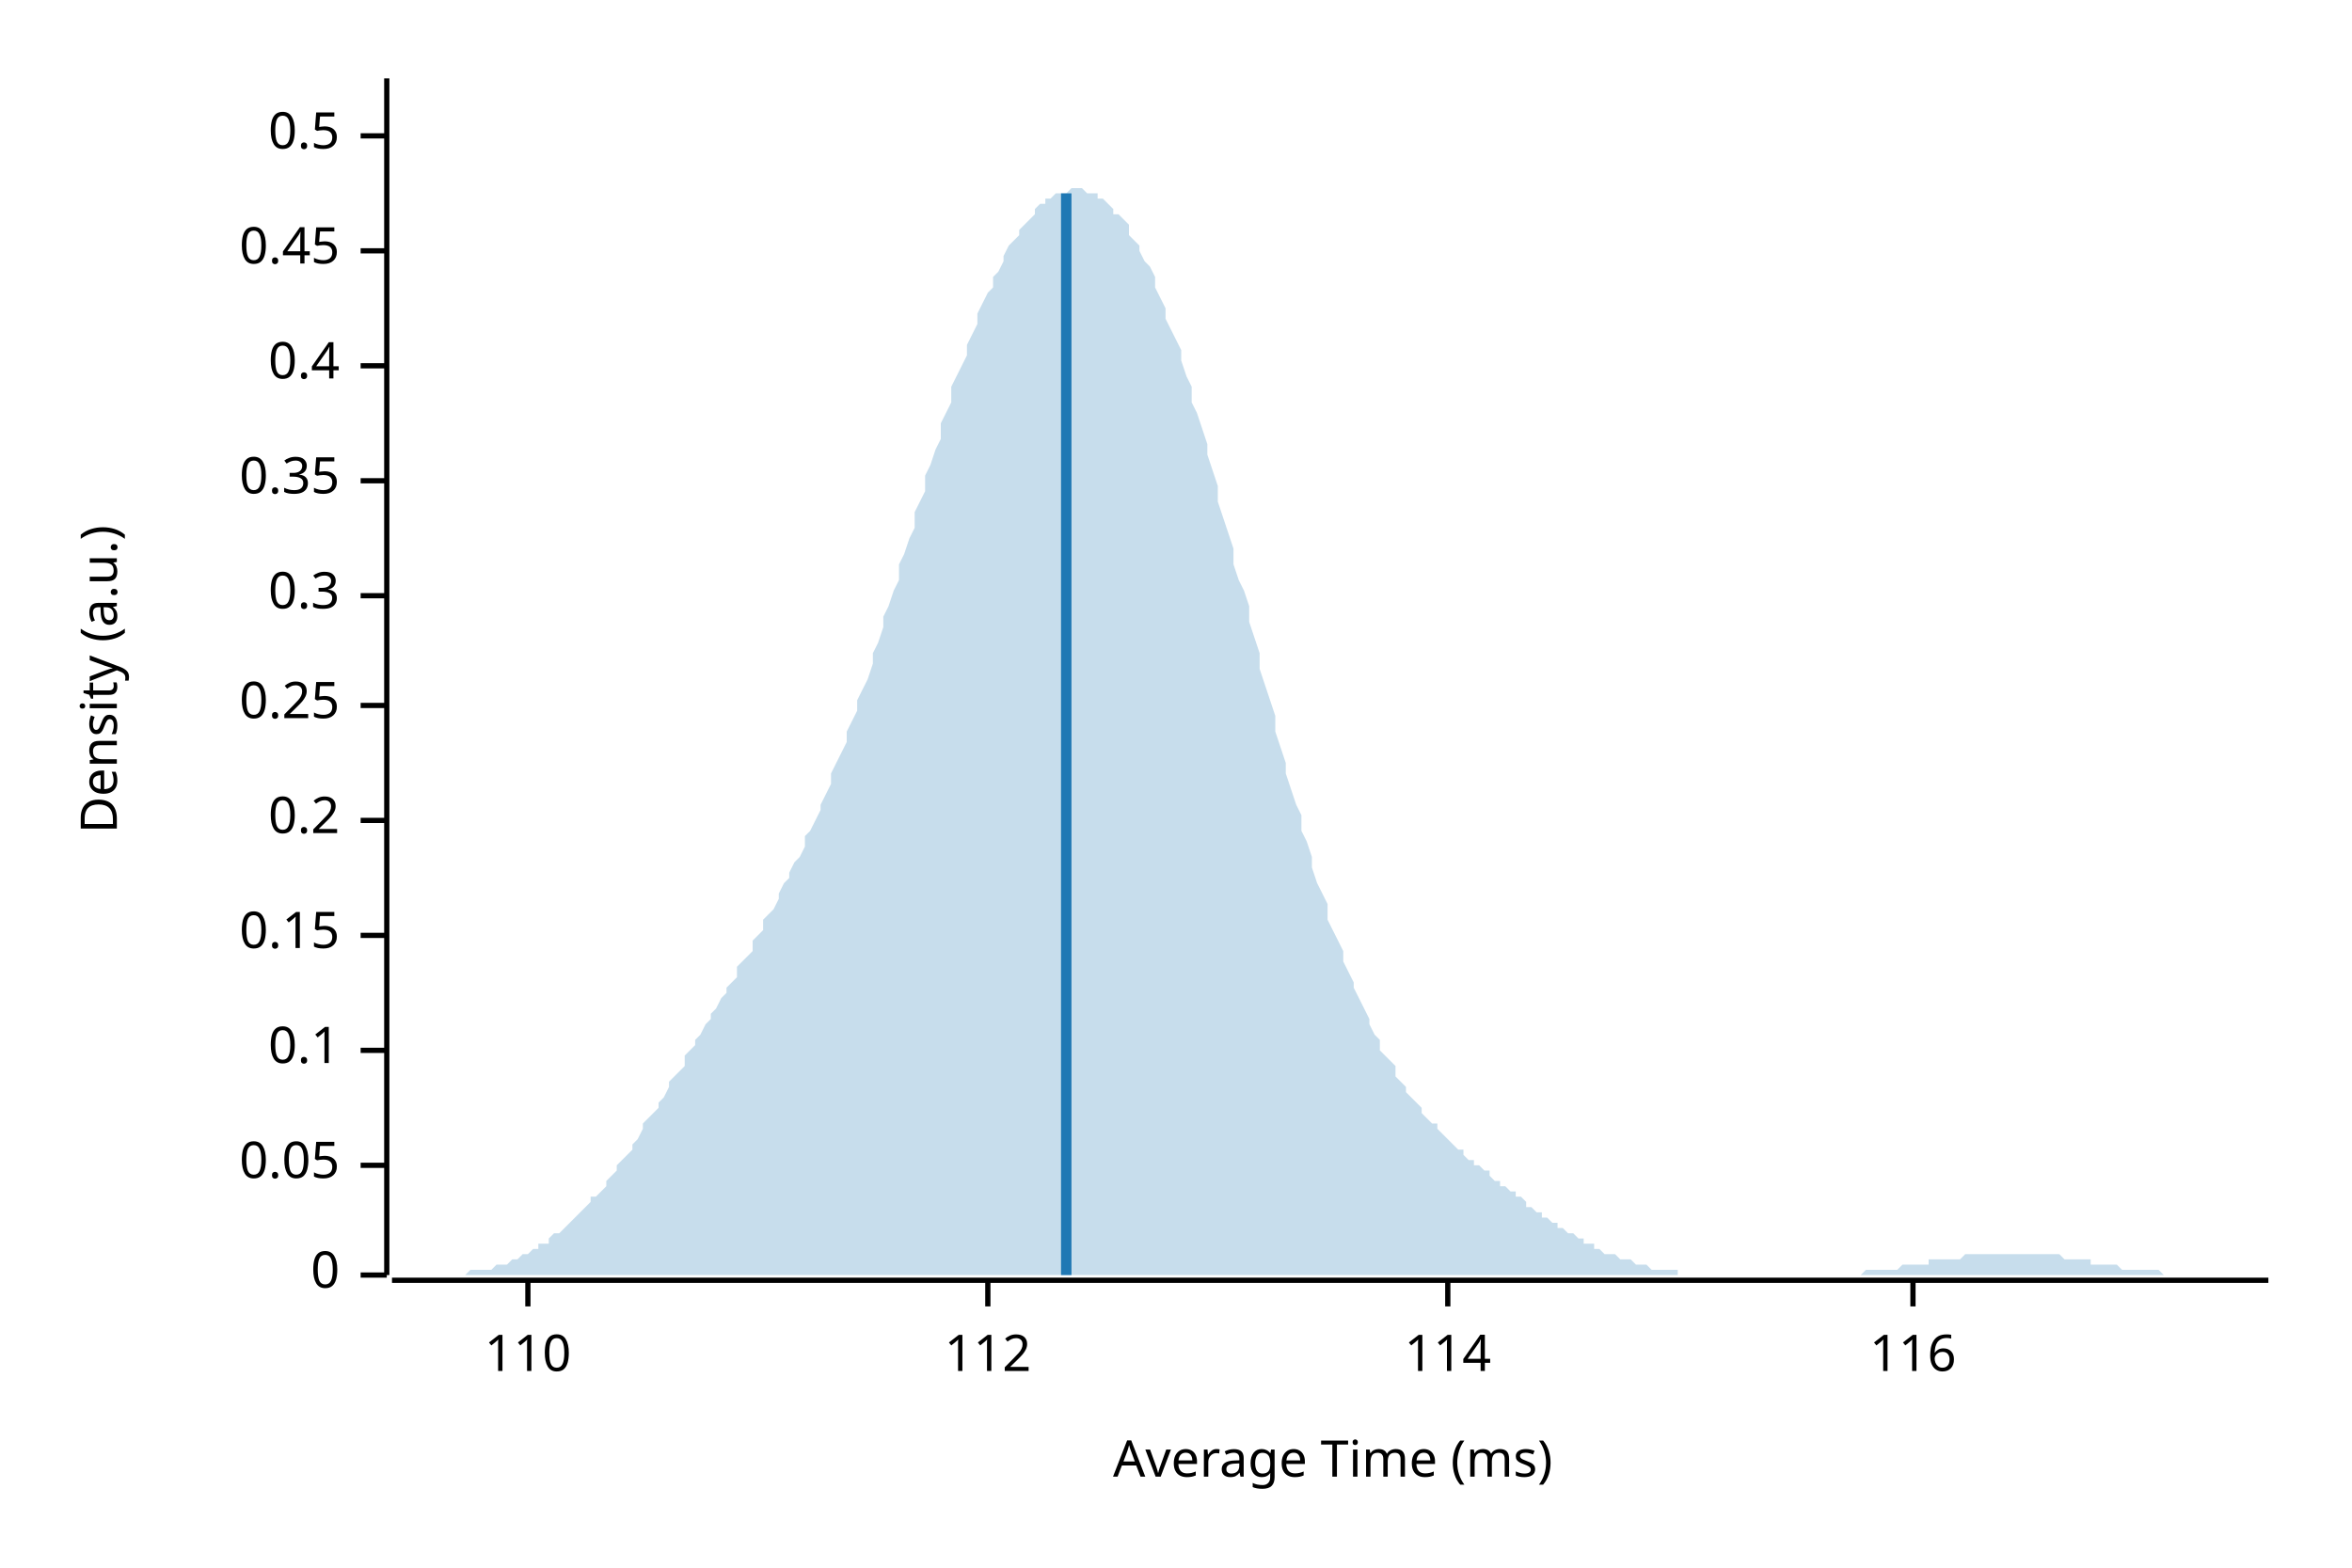
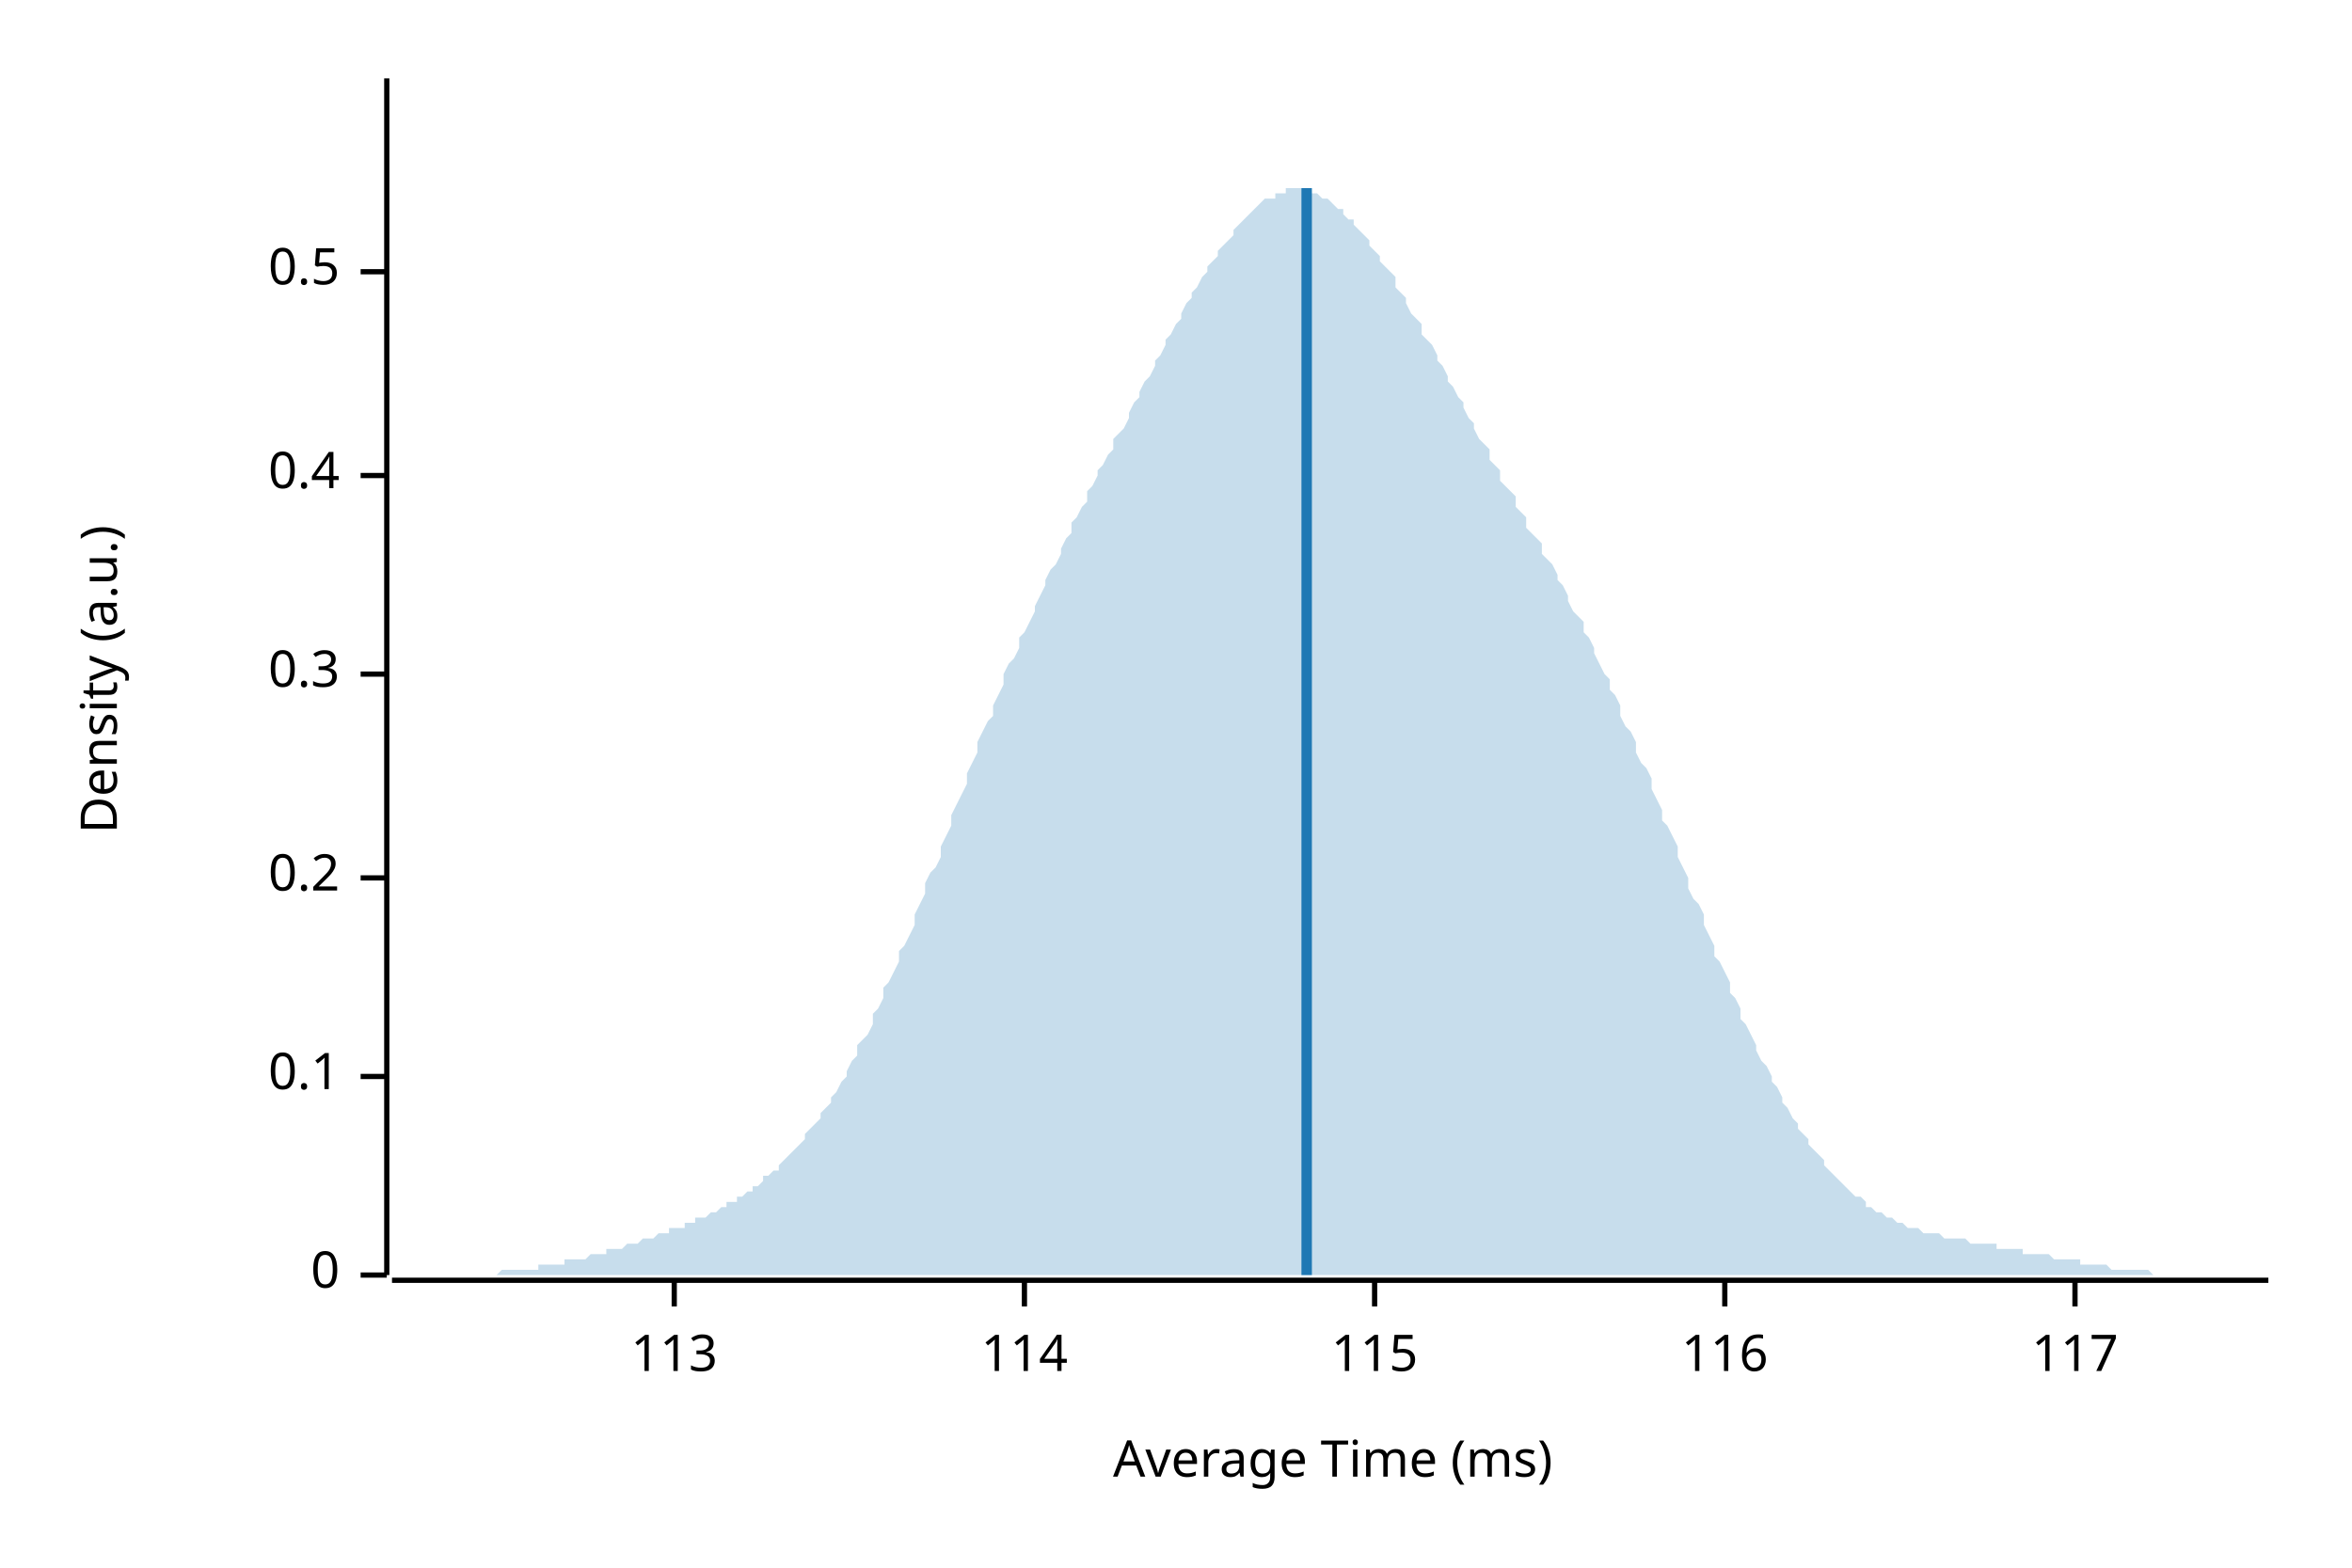
<svg xmlns="http://www.w3.org/2000/svg" width="450" height="300" viewBox="0 0 450 300">
  <text x="15" y="130" dy="0.76em" text-anchor="middle" font-family="sans-serif" font-size="9.677" opacity="1" fill="#000000" transform="rotate(270, 15, 130)">
Density (a.u.)
</text>
  <text x="255" y="285" dy="-0.5ex" text-anchor="middle" font-family="sans-serif" font-size="9.677" opacity="1" fill="#000000">
Average Time (ms)
</text>
  <polyline fill="none" opacity="1" stroke="#000000" stroke-width="1" points="74,15 74,244 " />
  <text x="65" y="244" dy="0.5ex" text-anchor="end" font-family="sans-serif" font-size="9.677" opacity="1" fill="#000000">
0
</text>
  <polyline fill="none" opacity="1" stroke="#000000" stroke-width="1" points="69,244 74,244 " />
-   <text x="65" y="223" dy="0.5ex" text-anchor="end" font-family="sans-serif" font-size="9.677" opacity="1" fill="#000000">
- 0.05
- </text>
-   <polyline fill="none" opacity="1" stroke="#000000" stroke-width="1" points="69,223 74,223 " />
-   <text x="65" y="201" dy="0.5ex" text-anchor="end" font-family="sans-serif" font-size="9.677" opacity="1" fill="#000000">
+   <text x="65" y="206" dy="0.5ex" text-anchor="end" font-family="sans-serif" font-size="9.677" opacity="1" fill="#000000">
0.1
</text>
-   <polyline fill="none" opacity="1" stroke="#000000" stroke-width="1" points="69,201 74,201 " />
-   <text x="65" y="179" dy="0.5ex" text-anchor="end" font-family="sans-serif" font-size="9.677" opacity="1" fill="#000000">
- 0.15
- </text>
-   <polyline fill="none" opacity="1" stroke="#000000" stroke-width="1" points="69,179 74,179 " />
-   <text x="65" y="157" dy="0.5ex" text-anchor="end" font-family="sans-serif" font-size="9.677" opacity="1" fill="#000000">
+   <polyline fill="none" opacity="1" stroke="#000000" stroke-width="1" points="69,206 74,206 " />
+   <text x="65" y="168" dy="0.5ex" text-anchor="end" font-family="sans-serif" font-size="9.677" opacity="1" fill="#000000">
0.2
</text>
-   <polyline fill="none" opacity="1" stroke="#000000" stroke-width="1" points="69,157 74,157 " />
-   <text x="65" y="135" dy="0.5ex" text-anchor="end" font-family="sans-serif" font-size="9.677" opacity="1" fill="#000000">
- 0.25
- </text>
-   <polyline fill="none" opacity="1" stroke="#000000" stroke-width="1" points="69,135 74,135 " />
-   <text x="65" y="114" dy="0.5ex" text-anchor="end" font-family="sans-serif" font-size="9.677" opacity="1" fill="#000000">
+   <polyline fill="none" opacity="1" stroke="#000000" stroke-width="1" points="69,168 74,168 " />
+   <text x="65" y="129" dy="0.5ex" text-anchor="end" font-family="sans-serif" font-size="9.677" opacity="1" fill="#000000">
0.3
</text>
-   <polyline fill="none" opacity="1" stroke="#000000" stroke-width="1" points="69,114 74,114 " />
-   <text x="65" y="92" dy="0.5ex" text-anchor="end" font-family="sans-serif" font-size="9.677" opacity="1" fill="#000000">
- 0.35
- </text>
-   <polyline fill="none" opacity="1" stroke="#000000" stroke-width="1" points="69,92 74,92 " />
-   <text x="65" y="70" dy="0.5ex" text-anchor="end" font-family="sans-serif" font-size="9.677" opacity="1" fill="#000000">
+   <polyline fill="none" opacity="1" stroke="#000000" stroke-width="1" points="69,129 74,129 " />
+   <text x="65" y="91" dy="0.5ex" text-anchor="end" font-family="sans-serif" font-size="9.677" opacity="1" fill="#000000">
0.4
</text>
-   <polyline fill="none" opacity="1" stroke="#000000" stroke-width="1" points="69,70 74,70 " />
-   <text x="65" y="48" dy="0.5ex" text-anchor="end" font-family="sans-serif" font-size="9.677" opacity="1" fill="#000000">
- 0.45
- </text>
-   <polyline fill="none" opacity="1" stroke="#000000" stroke-width="1" points="69,48 74,48 " />
-   <text x="65" y="26" dy="0.5ex" text-anchor="end" font-family="sans-serif" font-size="9.677" opacity="1" fill="#000000">
+   <polyline fill="none" opacity="1" stroke="#000000" stroke-width="1" points="69,91 74,91 " />
+   <text x="65" y="52" dy="0.5ex" text-anchor="end" font-family="sans-serif" font-size="9.677" opacity="1" fill="#000000">
0.5
</text>
-   <polyline fill="none" opacity="1" stroke="#000000" stroke-width="1" points="69,26 74,26 " />
+   <polyline fill="none" opacity="1" stroke="#000000" stroke-width="1" points="69,52 74,52 " />
  <polyline fill="none" opacity="1" stroke="#000000" stroke-width="1" points="75,245 434,245 " />
-   <text x="101" y="255" dy="0.76em" text-anchor="middle" font-family="sans-serif" font-size="9.677" opacity="1" fill="#000000">
- 110
+   <text x="129" y="255" dy="0.76em" text-anchor="middle" font-family="sans-serif" font-size="9.677" opacity="1" fill="#000000">
+ 113
</text>
-   <polyline fill="none" opacity="1" stroke="#000000" stroke-width="1" points="101,245 101,250 " />
-   <text x="189" y="255" dy="0.76em" text-anchor="middle" font-family="sans-serif" font-size="9.677" opacity="1" fill="#000000">
- 112
- </text>
-   <polyline fill="none" opacity="1" stroke="#000000" stroke-width="1" points="189,245 189,250 " />
-   <text x="277" y="255" dy="0.76em" text-anchor="middle" font-family="sans-serif" font-size="9.677" opacity="1" fill="#000000">
+   <polyline fill="none" opacity="1" stroke="#000000" stroke-width="1" points="129,245 129,250 " />
+   <text x="196" y="255" dy="0.76em" text-anchor="middle" font-family="sans-serif" font-size="9.677" opacity="1" fill="#000000">
114
</text>
-   <polyline fill="none" opacity="1" stroke="#000000" stroke-width="1" points="277,245 277,250 " />
-   <text x="366" y="255" dy="0.76em" text-anchor="middle" font-family="sans-serif" font-size="9.677" opacity="1" fill="#000000">
+   <polyline fill="none" opacity="1" stroke="#000000" stroke-width="1" points="196,245 196,250 " />
+   <text x="263" y="255" dy="0.76em" text-anchor="middle" font-family="sans-serif" font-size="9.677" opacity="1" fill="#000000">
+ 115
+ </text>
+   <polyline fill="none" opacity="1" stroke="#000000" stroke-width="1" points="263,245 263,250 " />
+   <text x="330" y="255" dy="0.76em" text-anchor="middle" font-family="sans-serif" font-size="9.677" opacity="1" fill="#000000">
116
</text>
-   <polyline fill="none" opacity="1" stroke="#000000" stroke-width="1" points="366,245 366,250 " />
-   <polygon opacity="0.25" fill="#1F78B4" points="75,244 75,244 76,244 77,244 77,244 78,244 79,244 80,244 80,244 81,244 82,244 82,244 83,244 84,244 85,244 85,244 86,244 87,244 87,244 88,244 89,244 90,243 90,243 91,243 92,243 92,243 93,243 94,243 95,242 95,242 96,242 97,242 98,241 98,241 99,241 100,240 100,240 101,240 102,239 103,239 103,238 104,238 105,238 105,237 106,236 107,236 108,235 108,235 109,234 110,233 110,233 111,232 112,231 113,230 113,229 114,229 115,228 116,227 116,226 117,225 118,224 118,223 119,222 120,221 121,220 121,219 122,218 123,216 123,215 124,214 125,213 126,212 126,211 127,210 128,208 128,207 129,206 130,205 131,204 131,202 132,201 133,200 133,199 134,198 135,196 136,195 136,194 137,193 138,191 139,190 139,189 140,188 141,187 141,185 142,184 143,183 144,182 144,180 145,179 146,178 146,176 147,175 148,174 149,172 149,171 150,169 151,168 151,167 152,165 153,164 154,162 154,160 155,159 156,157 157,155 157,154 158,152 159,150 159,148 160,146 161,144 162,142 162,140 163,138 164,136 164,134 165,132 166,130 167,127 167,125 168,123 169,120 169,118 170,116 171,113 172,111 172,108 173,106 174,103 175,101 175,98 176,96 177,94 177,91 178,89 179,86 180,84 180,81 181,79 182,77 182,74 183,72 184,70 185,68 185,66 186,64 187,62 187,60 188,58 189,56 190,55 190,53 191,52 192,50 192,49 193,47 194,46 195,45 195,44 196,43 197,42 198,41 198,40 199,39 200,39 200,38 201,38 202,37 203,37 203,37 204,37 205,36 205,36 206,36 207,36 208,37 208,37 209,37 210,37 210,38 211,38 212,39 213,40 213,41 214,41 215,42 216,43 216,45 217,46 218,47 218,48 219,50 220,51 221,53 221,55 222,57 223,59 223,61 224,63 225,65 226,67 226,69 227,72 228,74 228,77 229,79 230,82 231,85 231,87 232,90 233,93 233,96 234,99 235,102 236,105 236,108 237,111 238,113 239,116 239,119 240,122 241,125 241,128 242,131 243,134 244,137 244,140 245,143 246,146 246,148 247,151 248,154 249,156 249,159 250,161 251,164 251,166 252,169 253,171 254,173 254,176 255,178 256,180 257,182 257,184 258,186 259,188 259,189 260,191 261,193 262,195 262,196 263,198 264,199 264,201 265,202 266,203 267,204 267,206 268,207 269,208 269,209 270,210 271,211 272,212 272,213 273,214 274,215 275,215 275,216 276,217 277,218 277,218 278,219 279,220 280,220 280,221 281,222 282,222 282,223 283,223 284,224 285,224 285,225 286,226 287,226 287,227 288,227 289,228 290,228 290,229 291,229 292,230 292,231 293,231 294,232 295,232 295,233 296,233 297,234 298,234 298,235 299,235 300,236 300,236 301,236 302,237 303,237 303,238 304,238 305,238 305,239 306,239 307,240 308,240 308,240 309,240 310,241 310,241 311,241 312,241 313,242 313,242 314,242 315,242 316,243 316,243 317,243 318,243 318,243 319,243 320,243 321,243 321,244 322,244 323,244 323,244 324,244 325,244 326,244 326,244 327,244 328,244 328,244 329,244 330,244 331,244 331,244 332,244 333,244 333,244 334,244 335,244 336,244 336,244 337,244 338,244 339,244 339,244 340,244 341,244 341,244 342,244 343,244 344,244 344,244 345,244 346,244 346,244 347,244 348,244 349,244 349,244 350,244 351,244 351,244 352,244 353,244 354,244 354,244 355,244 356,244 357,243 357,243 358,243 359,243 359,243 360,243 361,243 362,243 362,243 363,243 364,242 364,242 365,242 366,242 367,242 367,242 368,242 369,242 369,241 370,241 371,241 372,241 372,241 373,241 374,241 375,241 375,241 376,240 377,240 377,240 378,240 379,240 380,240 380,240 381,240 382,240 382,240 383,240 384,240 385,240 385,240 386,240 387,240 387,240 388,240 389,240 390,240 390,240 391,240 392,240 392,240 393,240 394,240 395,241 395,241 396,241 397,241 398,241 398,241 399,241 400,241 400,242 401,242 402,242 403,242 403,242 404,242 405,242 405,242 406,243 407,243 408,243 408,243 409,243 410,243 410,243 411,243 412,243 413,243 413,243 414,244 415,244 416,244 416,244 417,244 418,244 418,244 419,244 420,244 421,244 421,244 422,244 423,244 423,244 424,244 425,244 426,244 426,244 427,244 428,244 428,244 429,244 430,244 431,244 431,244 432,244 433,244 434,244 434,244 75,244 " />
-   <polyline fill="none" opacity="1" stroke="#1F78B4" stroke-width="2" points="204,244 204,37 " />
+   <polyline fill="none" opacity="1" stroke="#000000" stroke-width="1" points="330,245 330,250 " />
+   <text x="397" y="255" dy="0.76em" text-anchor="middle" font-family="sans-serif" font-size="9.677" opacity="1" fill="#000000">
+ 117
+ </text>
+   <polyline fill="none" opacity="1" stroke="#000000" stroke-width="1" points="397,245 397,250 " />
+   <polygon opacity="0.25" fill="#1F78B4" points="75,244 75,244 76,244 77,244 77,244 78,244 79,244 80,244 80,244 81,244 82,244 82,244 83,244 84,244 85,244 85,244 86,244 87,244 87,244 88,244 89,244 90,244 90,244 91,244 92,244 92,244 93,244 94,244 95,244 95,244 96,243 97,243 98,243 98,243 99,243 100,243 100,243 101,243 102,243 103,243 103,242 104,242 105,242 105,242 106,242 107,242 108,242 108,241 109,241 110,241 110,241 111,241 112,241 113,240 113,240 114,240 115,240 116,240 116,239 117,239 118,239 118,239 119,239 120,238 121,238 121,238 122,238 123,237 123,237 124,237 125,237 126,236 126,236 127,236 128,236 128,235 129,235 130,235 131,235 131,234 132,234 133,234 133,233 134,233 135,233 136,232 136,232 137,232 138,231 139,231 139,230 140,230 141,230 141,229 142,229 143,228 144,228 144,227 145,227 146,226 146,225 147,225 148,224 149,224 149,223 150,222 151,221 151,221 152,220 153,219 154,218 154,217 155,216 156,215 157,214 157,213 158,212 159,211 159,210 160,209 161,207 162,206 162,205 163,203 164,202 164,200 165,199 166,198 167,196 167,194 168,193 169,191 169,189 170,188 171,186 172,184 172,182 173,181 174,179 175,177 175,175 176,173 177,171 177,169 178,167 179,166 180,164 180,162 181,160 182,158 182,156 183,154 184,152 185,150 185,148 186,146 187,144 187,142 188,140 189,138 190,137 190,135 191,133 192,131 192,129 193,127 194,126 195,124 195,122 196,121 197,119 198,117 198,116 199,114 200,112 200,111 201,109 202,108 203,106 203,105 204,103 205,102 205,100 206,99 207,97 208,96 208,94 209,93 210,91 210,90 211,89 212,87 213,86 213,84 214,83 215,82 216,80 216,79 217,77 218,76 218,75 219,73 220,72 221,70 221,69 222,68 223,66 223,65 224,64 225,62 226,61 226,60 227,58 228,57 228,56 229,55 230,53 231,52 231,51 232,50 233,49 233,48 234,47 235,46 236,45 236,44 237,43 238,42 239,41 239,41 240,40 241,39 241,39 242,38 243,38 244,38 244,37 245,37 246,37 246,36 247,36 248,36 249,36 249,36 250,37 251,37 251,37 252,37 253,38 254,38 254,38 255,39 256,40 257,40 257,41 258,42 259,42 259,43 260,44 261,45 262,46 262,47 263,48 264,49 264,50 265,51 266,52 267,53 267,55 268,56 269,57 269,58 270,60 271,61 272,62 272,64 273,65 274,66 275,68 275,69 276,70 277,72 277,73 278,74 279,76 280,77 280,78 281,80 282,81 282,82 283,84 284,85 285,86 285,88 286,89 287,90 287,92 288,93 289,94 290,95 290,97 291,98 292,99 292,101 293,102 294,103 295,104 295,106 296,107 297,108 298,110 298,111 299,112 300,114 300,115 301,117 302,118 303,119 303,121 304,122 305,124 305,125 306,127 307,129 308,130 308,132 309,133 310,135 310,137 311,139 312,140 313,142 313,144 314,146 315,147 316,149 316,151 317,153 318,155 318,157 319,158 320,160 321,162 321,164 322,166 323,168 323,170 324,172 325,173 326,175 326,177 327,179 328,181 328,183 329,184 330,186 331,188 331,190 332,191 333,193 333,195 334,196 335,198 336,200 336,201 337,203 338,204 339,206 339,207 340,208 341,210 341,211 342,212 343,214 344,215 344,216 345,217 346,218 346,219 347,220 348,221 349,222 349,223 350,224 351,225 351,225 352,226 353,227 354,228 354,228 355,229 356,229 357,230 357,231 358,231 359,232 359,232 360,232 361,233 362,233 362,233 363,234 364,234 364,234 365,235 366,235 367,235 367,235 368,236 369,236 369,236 370,236 371,236 372,237 372,237 373,237 374,237 375,237 375,237 376,237 377,238 377,238 378,238 379,238 380,238 380,238 381,238 382,238 382,239 383,239 384,239 385,239 385,239 386,239 387,239 387,240 388,240 389,240 390,240 390,240 391,240 392,240 392,240 393,241 394,241 395,241 395,241 396,241 397,241 398,241 398,242 399,242 400,242 400,242 401,242 402,242 403,242 403,242 404,243 405,243 405,243 406,243 407,243 408,243 408,243 409,243 410,243 410,243 411,243 412,244 413,244 413,244 414,244 415,244 416,244 416,244 417,244 418,244 418,244 419,244 420,244 421,244 421,244 422,244 423,244 423,244 424,244 425,244 426,244 426,244 427,244 428,244 428,244 429,244 430,244 431,244 431,244 432,244 433,244 434,244 434,244 75,244 " />
+   <polyline fill="none" opacity="1" stroke="#1F78B4" stroke-width="2" points="250,244 250,36 " />
</svg>
